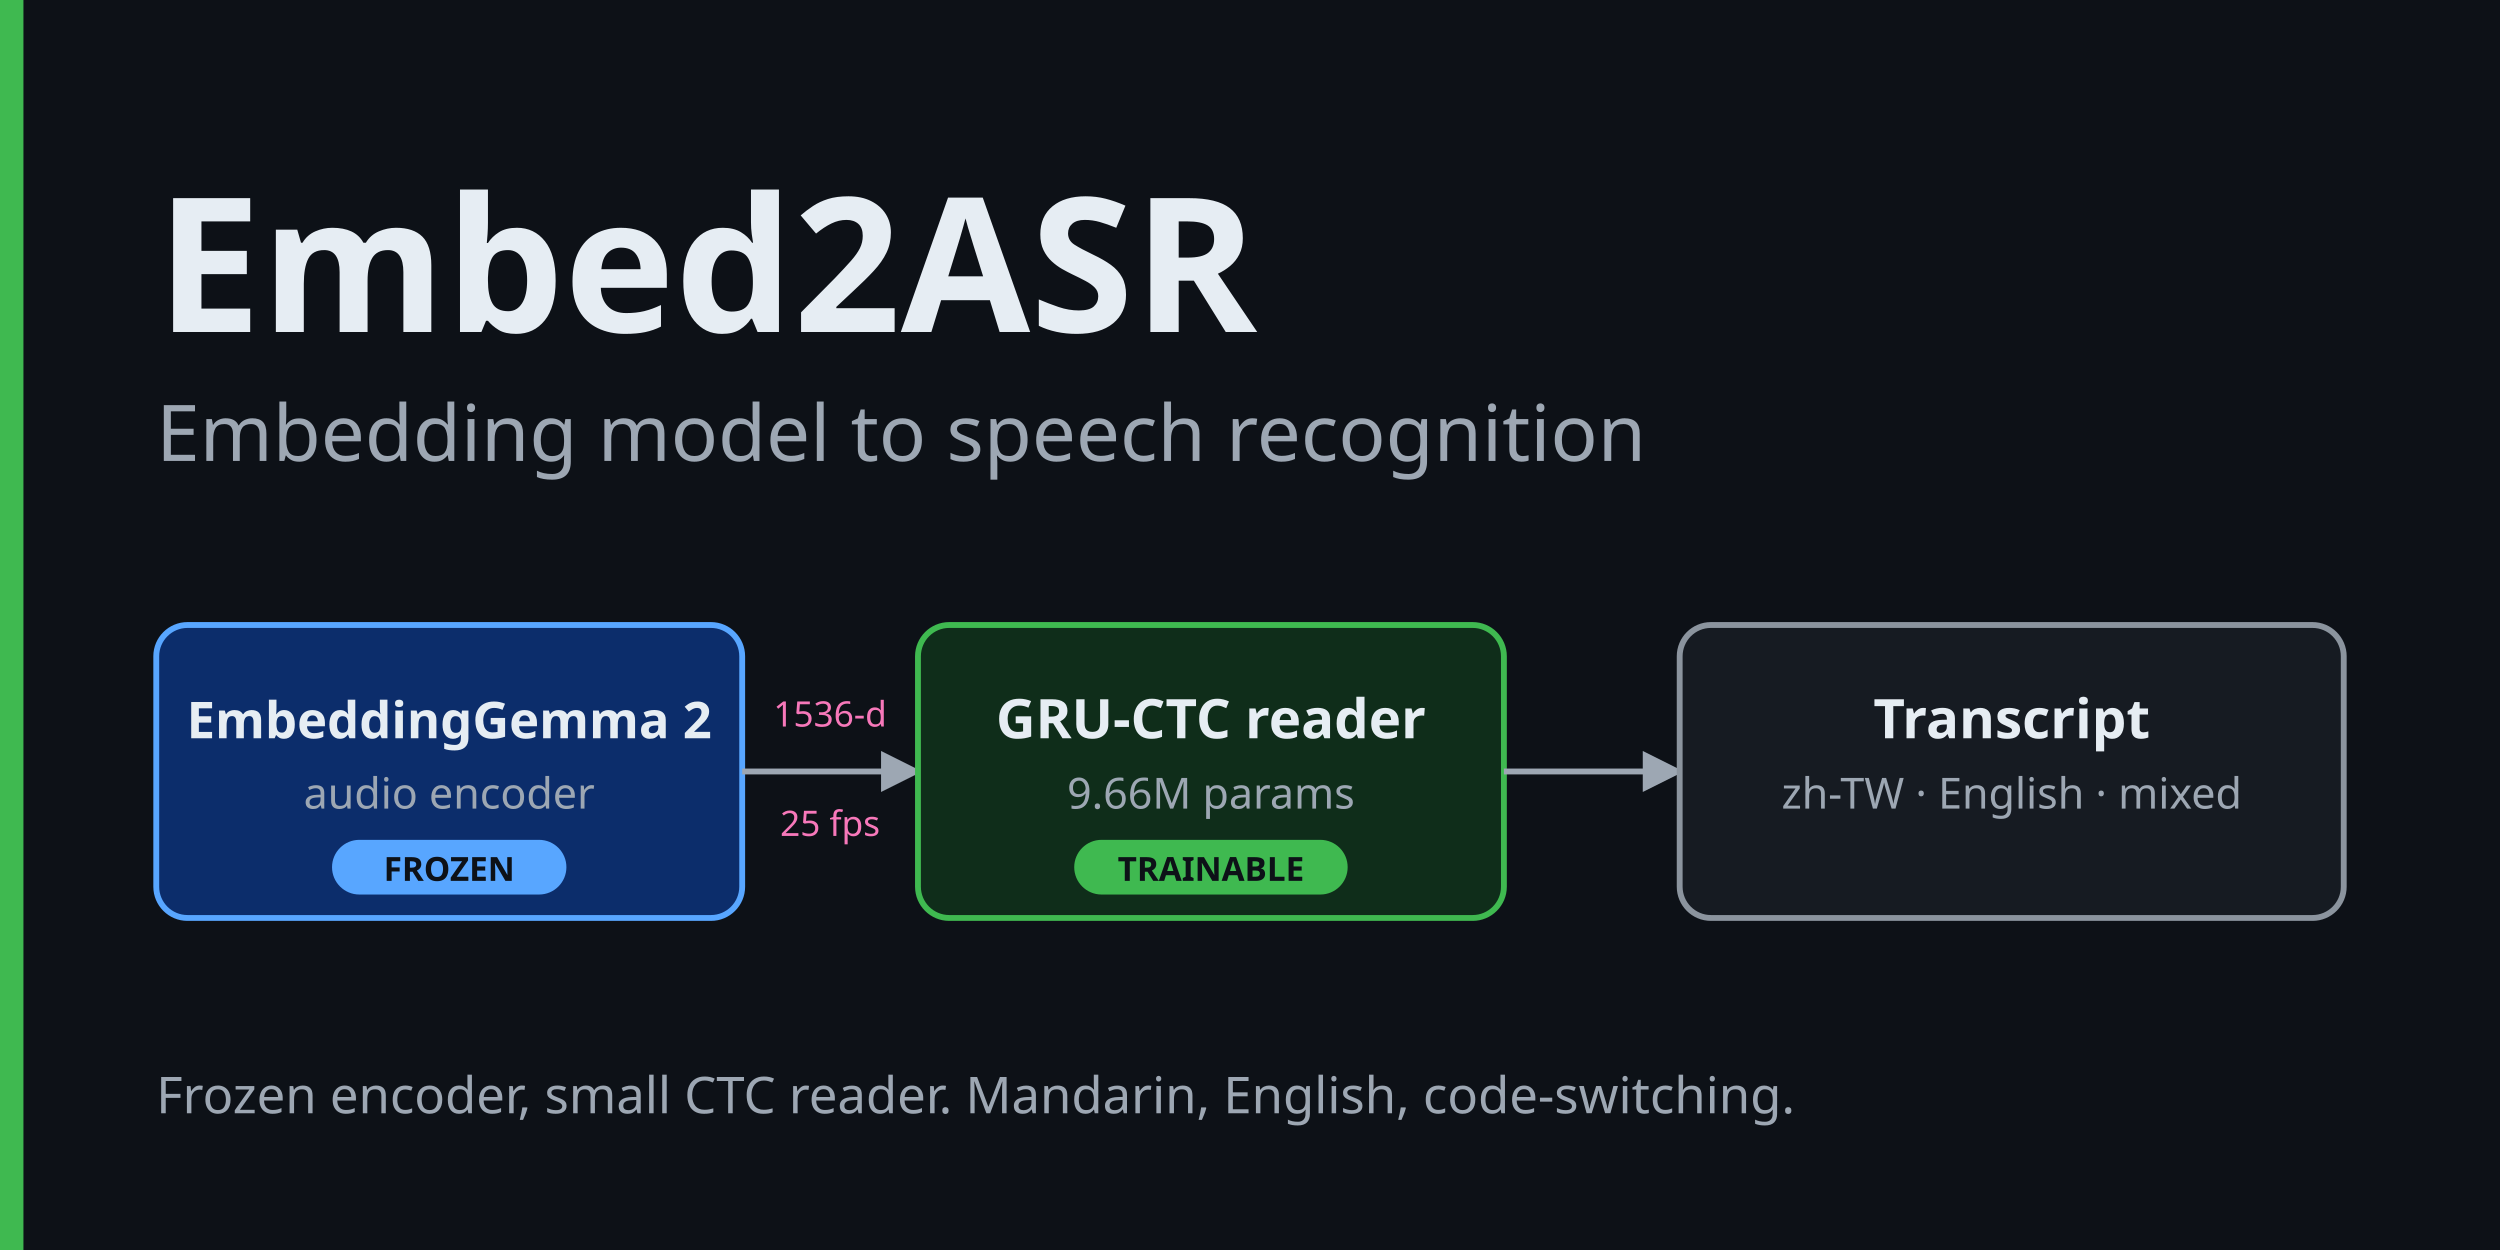
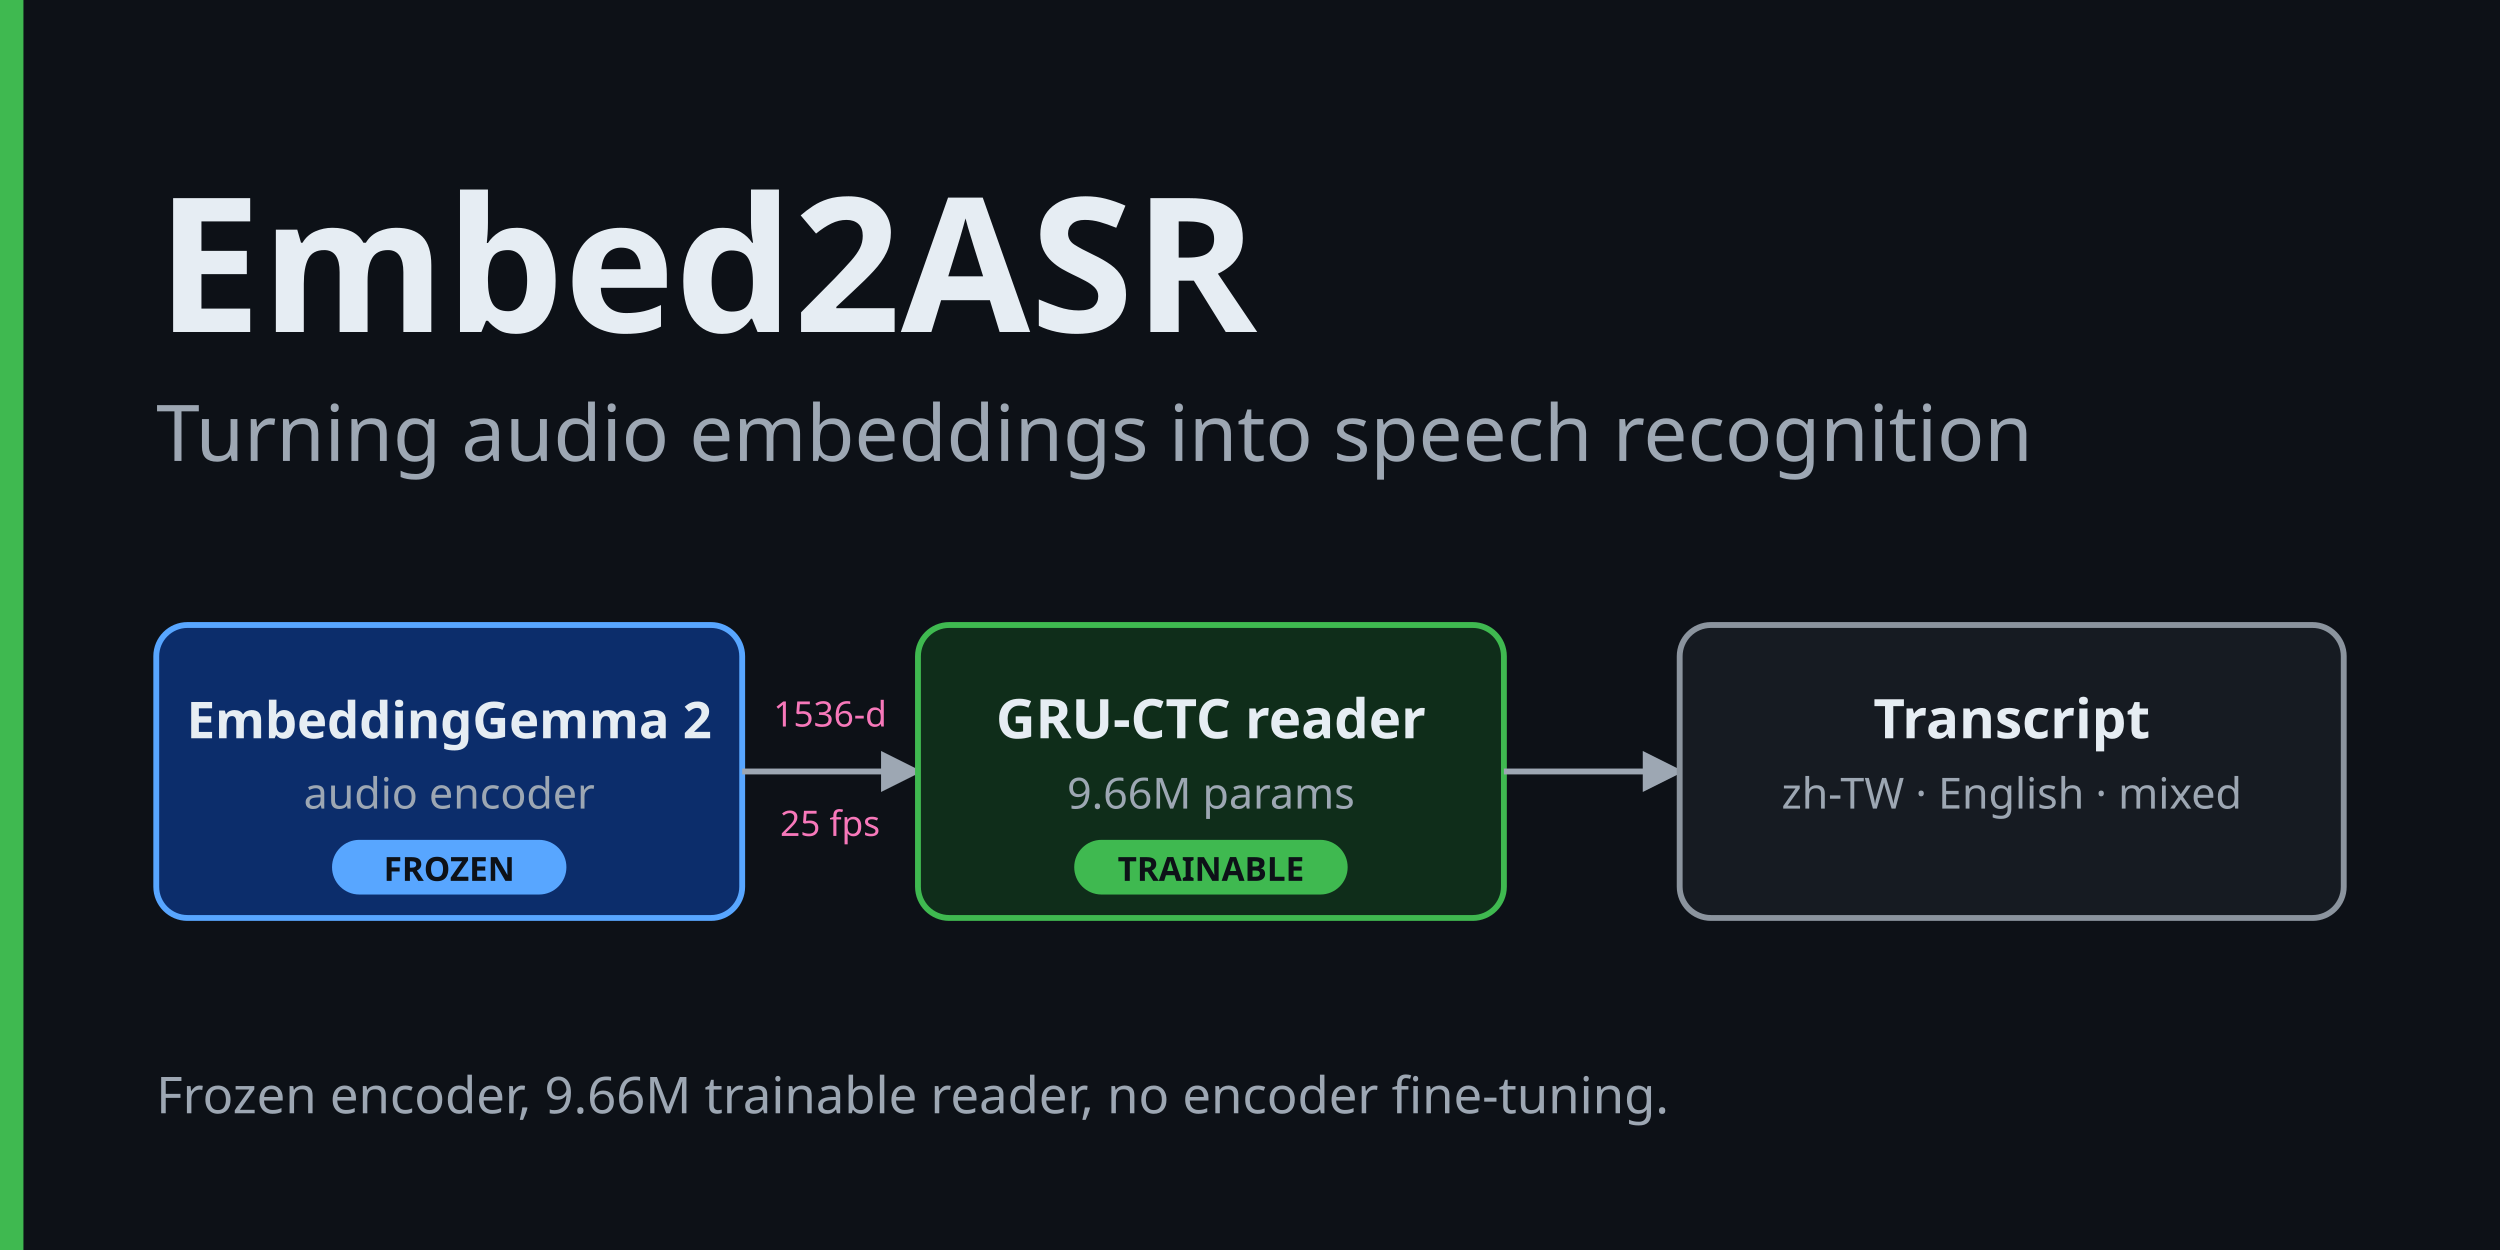
<svg xmlns="http://www.w3.org/2000/svg" width="1280" height="640" viewBox="0 0 1280 640" role="img" aria-labelledby="t d">
  <defs>
    <marker id="a" viewBox="0 0 10 10" refX="9" refY="5" markerWidth="7" markerHeight="7" orient="auto">
      <path d="M0,0 L10,5 L0,10 z" fill="#9da7b3" />
    </marker>
  </defs>
  <style>text { font-family: -apple-system, "Segoe UI", "Noto Sans", "DejaVu Sans", Helvetica, Arial, sans-serif; }</style>
  <rect width="1280" height="640" fill="#0d1117" />
  <rect x="0" y="0" width="12" height="640" fill="#3fb950" />
  <text x="80" y="170" font-size="96" font-weight="700" fill="#e6edf3">Embed2ASR</text>
-   <text x="80" y="236" font-size="40" fill="#9da7b3">Embedding model to speech recognition</text>
+   <text x="80" y="236" font-size="40" fill="#9da7b3">Turning audio embeddings into speech recognition</text>
  <rect x="80" y="320" width="300" height="150" rx="16" fill="#0c2d6b" stroke="#58a6ff" stroke-width="3" />
  <text x="230" y="378" text-anchor="middle" font-size="26" font-weight="600" fill="#e6edf3">EmbeddingGemma 2</text>
  <text x="230" y="414" text-anchor="middle" font-size="22" fill="#9da7b3">audio encoder</text>
  <rect x="170" y="430" width="120" height="28" rx="14" fill="#58a6ff" />
  <text x="230" y="451" text-anchor="middle" font-size="17" font-weight="700" fill="#0d1117">FROZEN</text>
  <line x1="380" y1="395" x2="470" y2="395" stroke="#9da7b3" stroke-width="3" marker-end="url(#a)" />
  <text x="425" y="372" text-anchor="middle" font-size="18" fill="#f778ba">1536-d</text>
  <text x="425" y="428" text-anchor="middle" font-size="18" fill="#f778ba">25 fps</text>
  <rect x="470" y="320" width="300" height="150" rx="16" fill="#0f2d1a" stroke="#3fb950" stroke-width="3" />
  <text x="620" y="378" text-anchor="middle" font-size="28" font-weight="600" fill="#e6edf3">GRU-CTC reader</text>
  <text x="620" y="414" text-anchor="middle" font-size="22" fill="#9da7b3">9.66M params</text>
  <rect x="550" y="430" width="140" height="28" rx="14" fill="#3fb950" />
  <text x="620" y="451" text-anchor="middle" font-size="17" font-weight="700" fill="#0d1117">TRAINABLE</text>
  <line x1="770" y1="395" x2="860" y2="395" stroke="#9da7b3" stroke-width="3" marker-end="url(#a)" />
  <rect x="860" y="320" width="340" height="150" rx="16" fill="#161b22" stroke="#8b949e" stroke-width="3" />
  <text x="1030" y="378" text-anchor="middle" font-size="28" font-weight="600" fill="#e6edf3">Transcript</text>
  <text x="1030" y="414" text-anchor="middle" font-size="22" fill="#9da7b3">zh-TW · English · mixed</text>
-   <text x="80" y="570" font-size="26" fill="#9da7b3">Frozen encoder, small CTC reader. Mandarin, English, code-switching.</text>
+   <text x="80" y="570" font-size="26" fill="#9da7b3">Frozen encoder, 9.66M trainable reader, no encoder fine-tuning.</text>
</svg>
